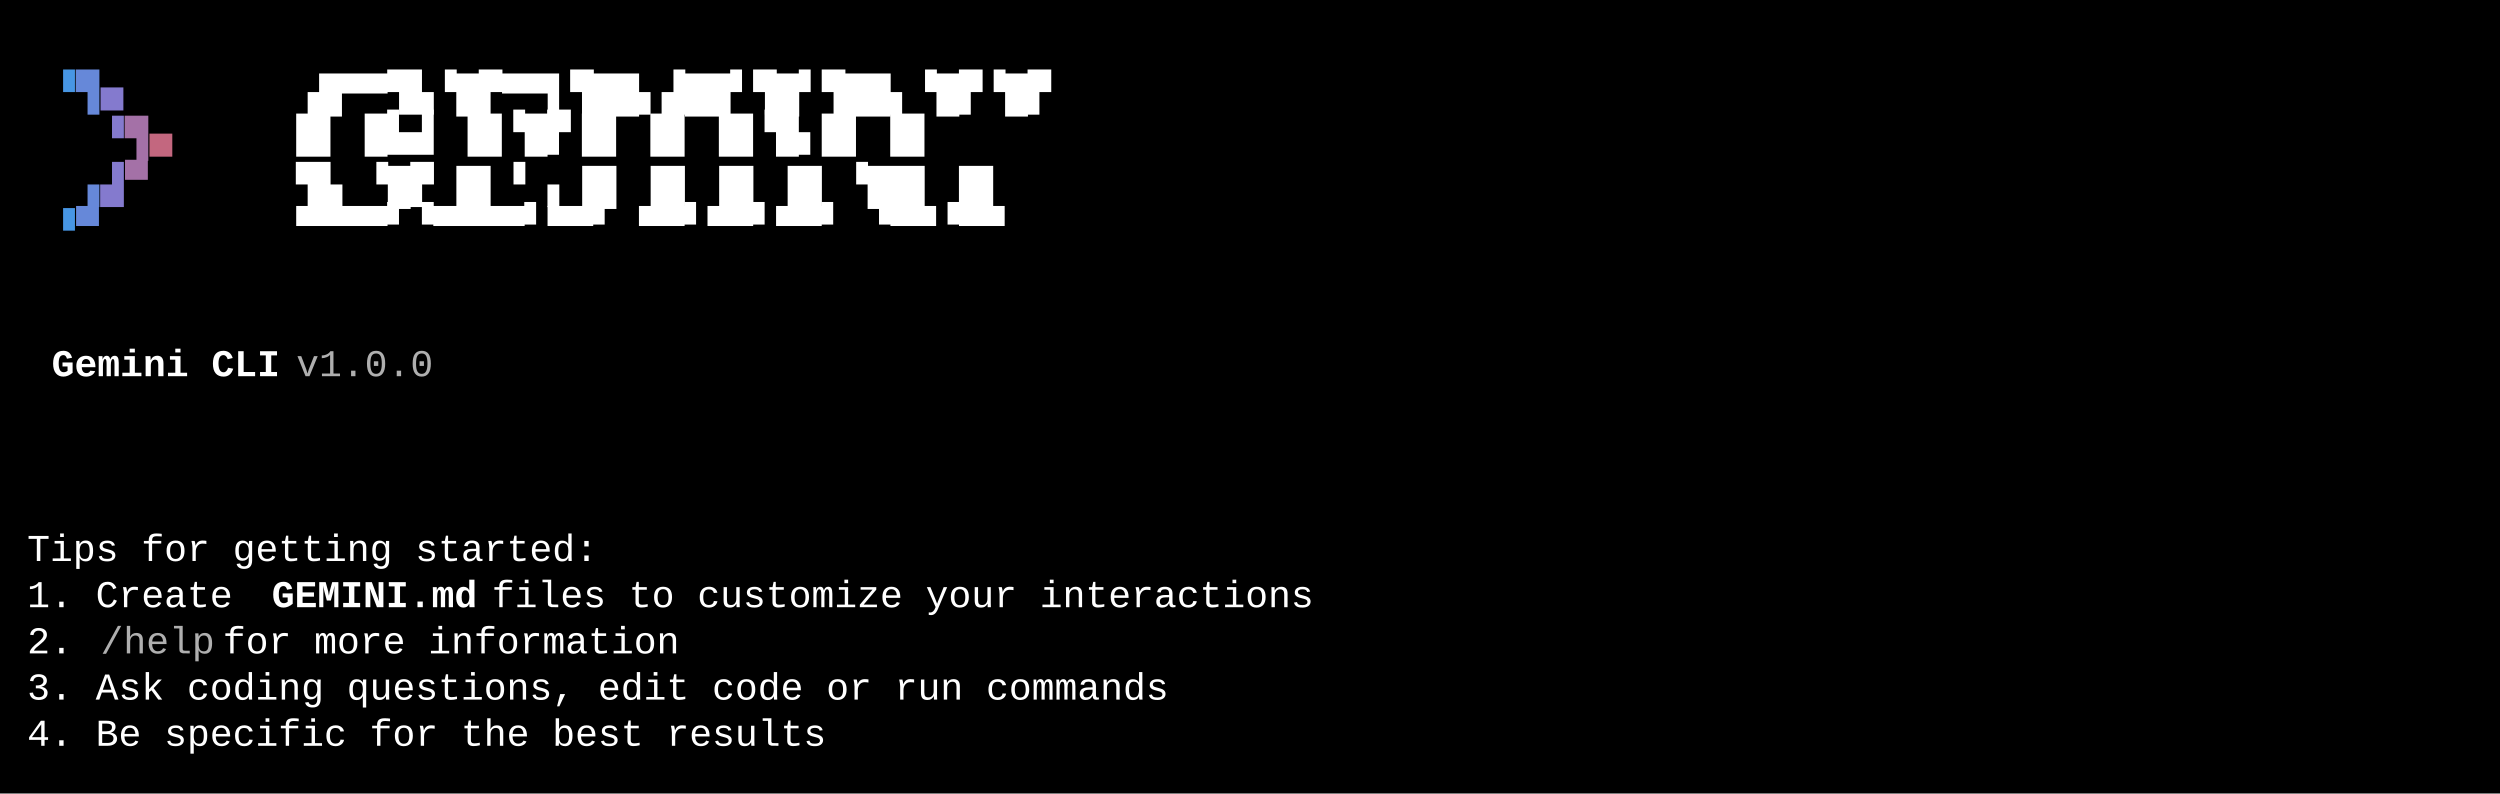
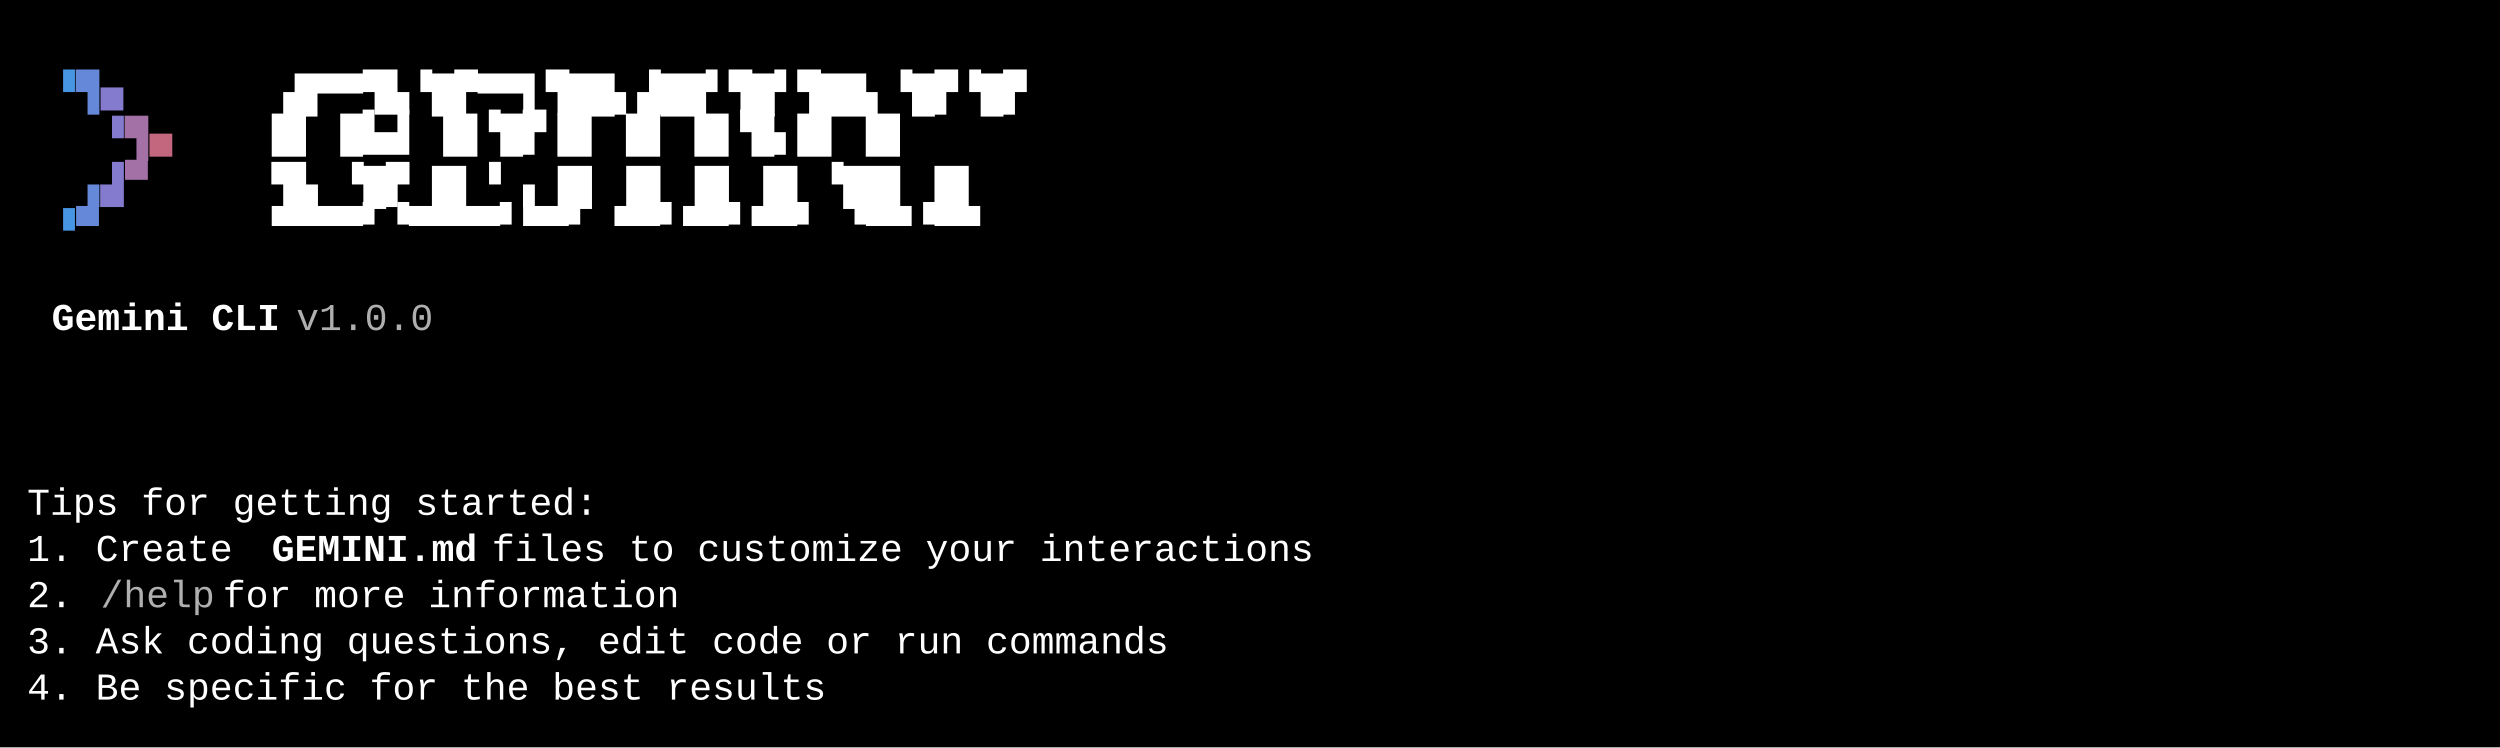
- <svg xmlns="http://www.w3.org/2000/svg" width="920" height="292" viewBox="0 0 920 292">
+ <svg xmlns="http://www.w3.org/2000/svg" width="920" height="275" viewBox="0 0 920 275">
  <style>
    text { font-family: Consolas, "Courier New", monospace; font-size: 14px; dominant-baseline: text-before-edge; white-space: pre; }
  </style>
-   <rect width="920" height="292" fill="#000000" />
+   <rect width="920" height="275" fill="#000000" />
  <g transform="translate(10, 10)">
    <text x="9" y="19" fill="#4796e4" textLength="9" lengthAdjust="spacingAndGlyphs">▝</text>
    <text x="18" y="19" fill="#6688d9" textLength="9" lengthAdjust="spacingAndGlyphs">▜</text>
    <text x="27" y="19" fill="#847ace" textLength="9" lengthAdjust="spacingAndGlyphs">▄</text>
-     <text x="99" y="19" fill="#ffffff" textLength="297" lengthAdjust="spacingAndGlyphs">▗█▀▀▜▙▝█▛▀▀▌▜██▖▟██▘▜█▘▜██▖▝█▛▝█▛</text>
+     <text x="90" y="19" fill="#ffffff" textLength="297" lengthAdjust="spacingAndGlyphs">▗█▀▀▜▙▝█▛▀▀▌▜██▖▟██▘▜█▘▜██▖▝█▛▝█▛</text>
    <text x="27" y="36" fill="#847ace" textLength="9" lengthAdjust="spacingAndGlyphs">▝</text>
    <text x="36" y="36" fill="#a471a7" textLength="9" lengthAdjust="spacingAndGlyphs">▜</text>
    <text x="45" y="36" fill="#c3677f" textLength="9" lengthAdjust="spacingAndGlyphs">▄</text>
-     <text x="99" y="36" fill="#ffffff" textLength="297" lengthAdjust="spacingAndGlyphs">█▌     █▙▟  ▐█▝█▛▐█ ▐█ ▐█▝█▖█▌ █▌</text>
+     <text x="90" y="36" fill="#ffffff" textLength="297" lengthAdjust="spacingAndGlyphs">█▌     █▙▟  ▐█▝█▛▐█ ▐█ ▐█▝█▖█▌ █▌</text>
    <text x="18" y="53" fill="#6688d9" textLength="9" lengthAdjust="spacingAndGlyphs">▗</text>
    <text x="27" y="53" fill="#847ace" textLength="9" lengthAdjust="spacingAndGlyphs">▟</text>
    <text x="36" y="53" fill="#a471a7" textLength="9" lengthAdjust="spacingAndGlyphs">▀</text>
-     <text x="99" y="53" fill="#ffffff" textLength="297" lengthAdjust="spacingAndGlyphs">▜▙ ▝█▛ █▌▝ ▖▐█   ▐█ ▐█ ▐█ ▝██▌ █▌</text>
+     <text x="90" y="53" fill="#ffffff" textLength="297" lengthAdjust="spacingAndGlyphs">▜▙ ▝█▛ █▌▝ ▖▐█   ▐█ ▐█ ▐█ ▝██▌ █▌</text>
    <text x="9" y="70" fill="#4796e4" textLength="9" lengthAdjust="spacingAndGlyphs">▝</text>
    <text x="18" y="70" fill="#6688d9" textLength="9" lengthAdjust="spacingAndGlyphs">▀</text>
-     <text x="99" y="70" fill="#ffffff" textLength="297" lengthAdjust="spacingAndGlyphs"> ▀▀▀▀▘▝▀▀▀▀▘▀▀▘  ▀▀▘▀▀▘▀▀▘ ▝▀▀▝▀▀</text>
-     <text x="9" y="121" fill="#ffffff" textLength="90" lengthAdjust="spacingAndGlyphs" font-weight="bold">Gemini CLI</text>
-     <text x="99" y="121" fill="#afafaf" textLength="63" lengthAdjust="spacingAndGlyphs"> v1.0.0</text>
-     <text x="0" y="189" fill="#ffffff" textLength="225" lengthAdjust="spacingAndGlyphs">Tips for getting started:</text>
-     <text x="0" y="206" fill="#ffffff" textLength="90" lengthAdjust="spacingAndGlyphs">1. Create </text>
-     <text x="90" y="206" fill="#ffffff" textLength="81" lengthAdjust="spacingAndGlyphs" font-weight="bold">GEMINI.md</text>
-     <text x="171" y="206" fill="#ffffff" textLength="333" lengthAdjust="spacingAndGlyphs"> files to customize your interactions</text>
-     <text x="0" y="223" fill="#ffffff" textLength="27" lengthAdjust="spacingAndGlyphs">2. </text>
-     <text x="27" y="223" fill="#afafaf" textLength="45" lengthAdjust="spacingAndGlyphs">/help</text>
-     <text x="72" y="223" fill="#ffffff" textLength="189" lengthAdjust="spacingAndGlyphs"> for more information</text>
-     <text x="0" y="240" fill="#ffffff" textLength="450" lengthAdjust="spacingAndGlyphs">3. Ask coding questions, edit code or run commands</text>
-     <text x="0" y="257" fill="#ffffff" textLength="315" lengthAdjust="spacingAndGlyphs">4. Be specific for the best results</text>
+     <text x="90" y="70" fill="#ffffff" textLength="297" lengthAdjust="spacingAndGlyphs"> ▀▀▀▀▘▝▀▀▀▀▘▀▀▘  ▀▀▘▀▀▘▀▀▘ ▝▀▀▝▀▀</text>
+     <text x="9" y="104" fill="#ffffff" textLength="90" lengthAdjust="spacingAndGlyphs" font-weight="bold">Gemini CLI</text>
+     <text x="99" y="104" fill="#afafaf" textLength="63" lengthAdjust="spacingAndGlyphs"> v1.0.0</text>
+     <text x="0" y="172" fill="#ffffff" textLength="225" lengthAdjust="spacingAndGlyphs">Tips for getting started:</text>
+     <text x="0" y="189" fill="#ffffff" textLength="90" lengthAdjust="spacingAndGlyphs">1. Create </text>
+     <text x="90" y="189" fill="#ffffff" textLength="81" lengthAdjust="spacingAndGlyphs" font-weight="bold">GEMINI.md</text>
+     <text x="171" y="189" fill="#ffffff" textLength="333" lengthAdjust="spacingAndGlyphs"> files to customize your interactions</text>
+     <text x="0" y="206" fill="#ffffff" textLength="27" lengthAdjust="spacingAndGlyphs">2. </text>
+     <text x="27" y="206" fill="#afafaf" textLength="45" lengthAdjust="spacingAndGlyphs">/help</text>
+     <text x="72" y="206" fill="#ffffff" textLength="189" lengthAdjust="spacingAndGlyphs"> for more information</text>
+     <text x="0" y="223" fill="#ffffff" textLength="450" lengthAdjust="spacingAndGlyphs">3. Ask coding questions, edit code or run commands</text>
+     <text x="0" y="240" fill="#ffffff" textLength="315" lengthAdjust="spacingAndGlyphs">4. Be specific for the best results</text>
  </g>
</svg>
